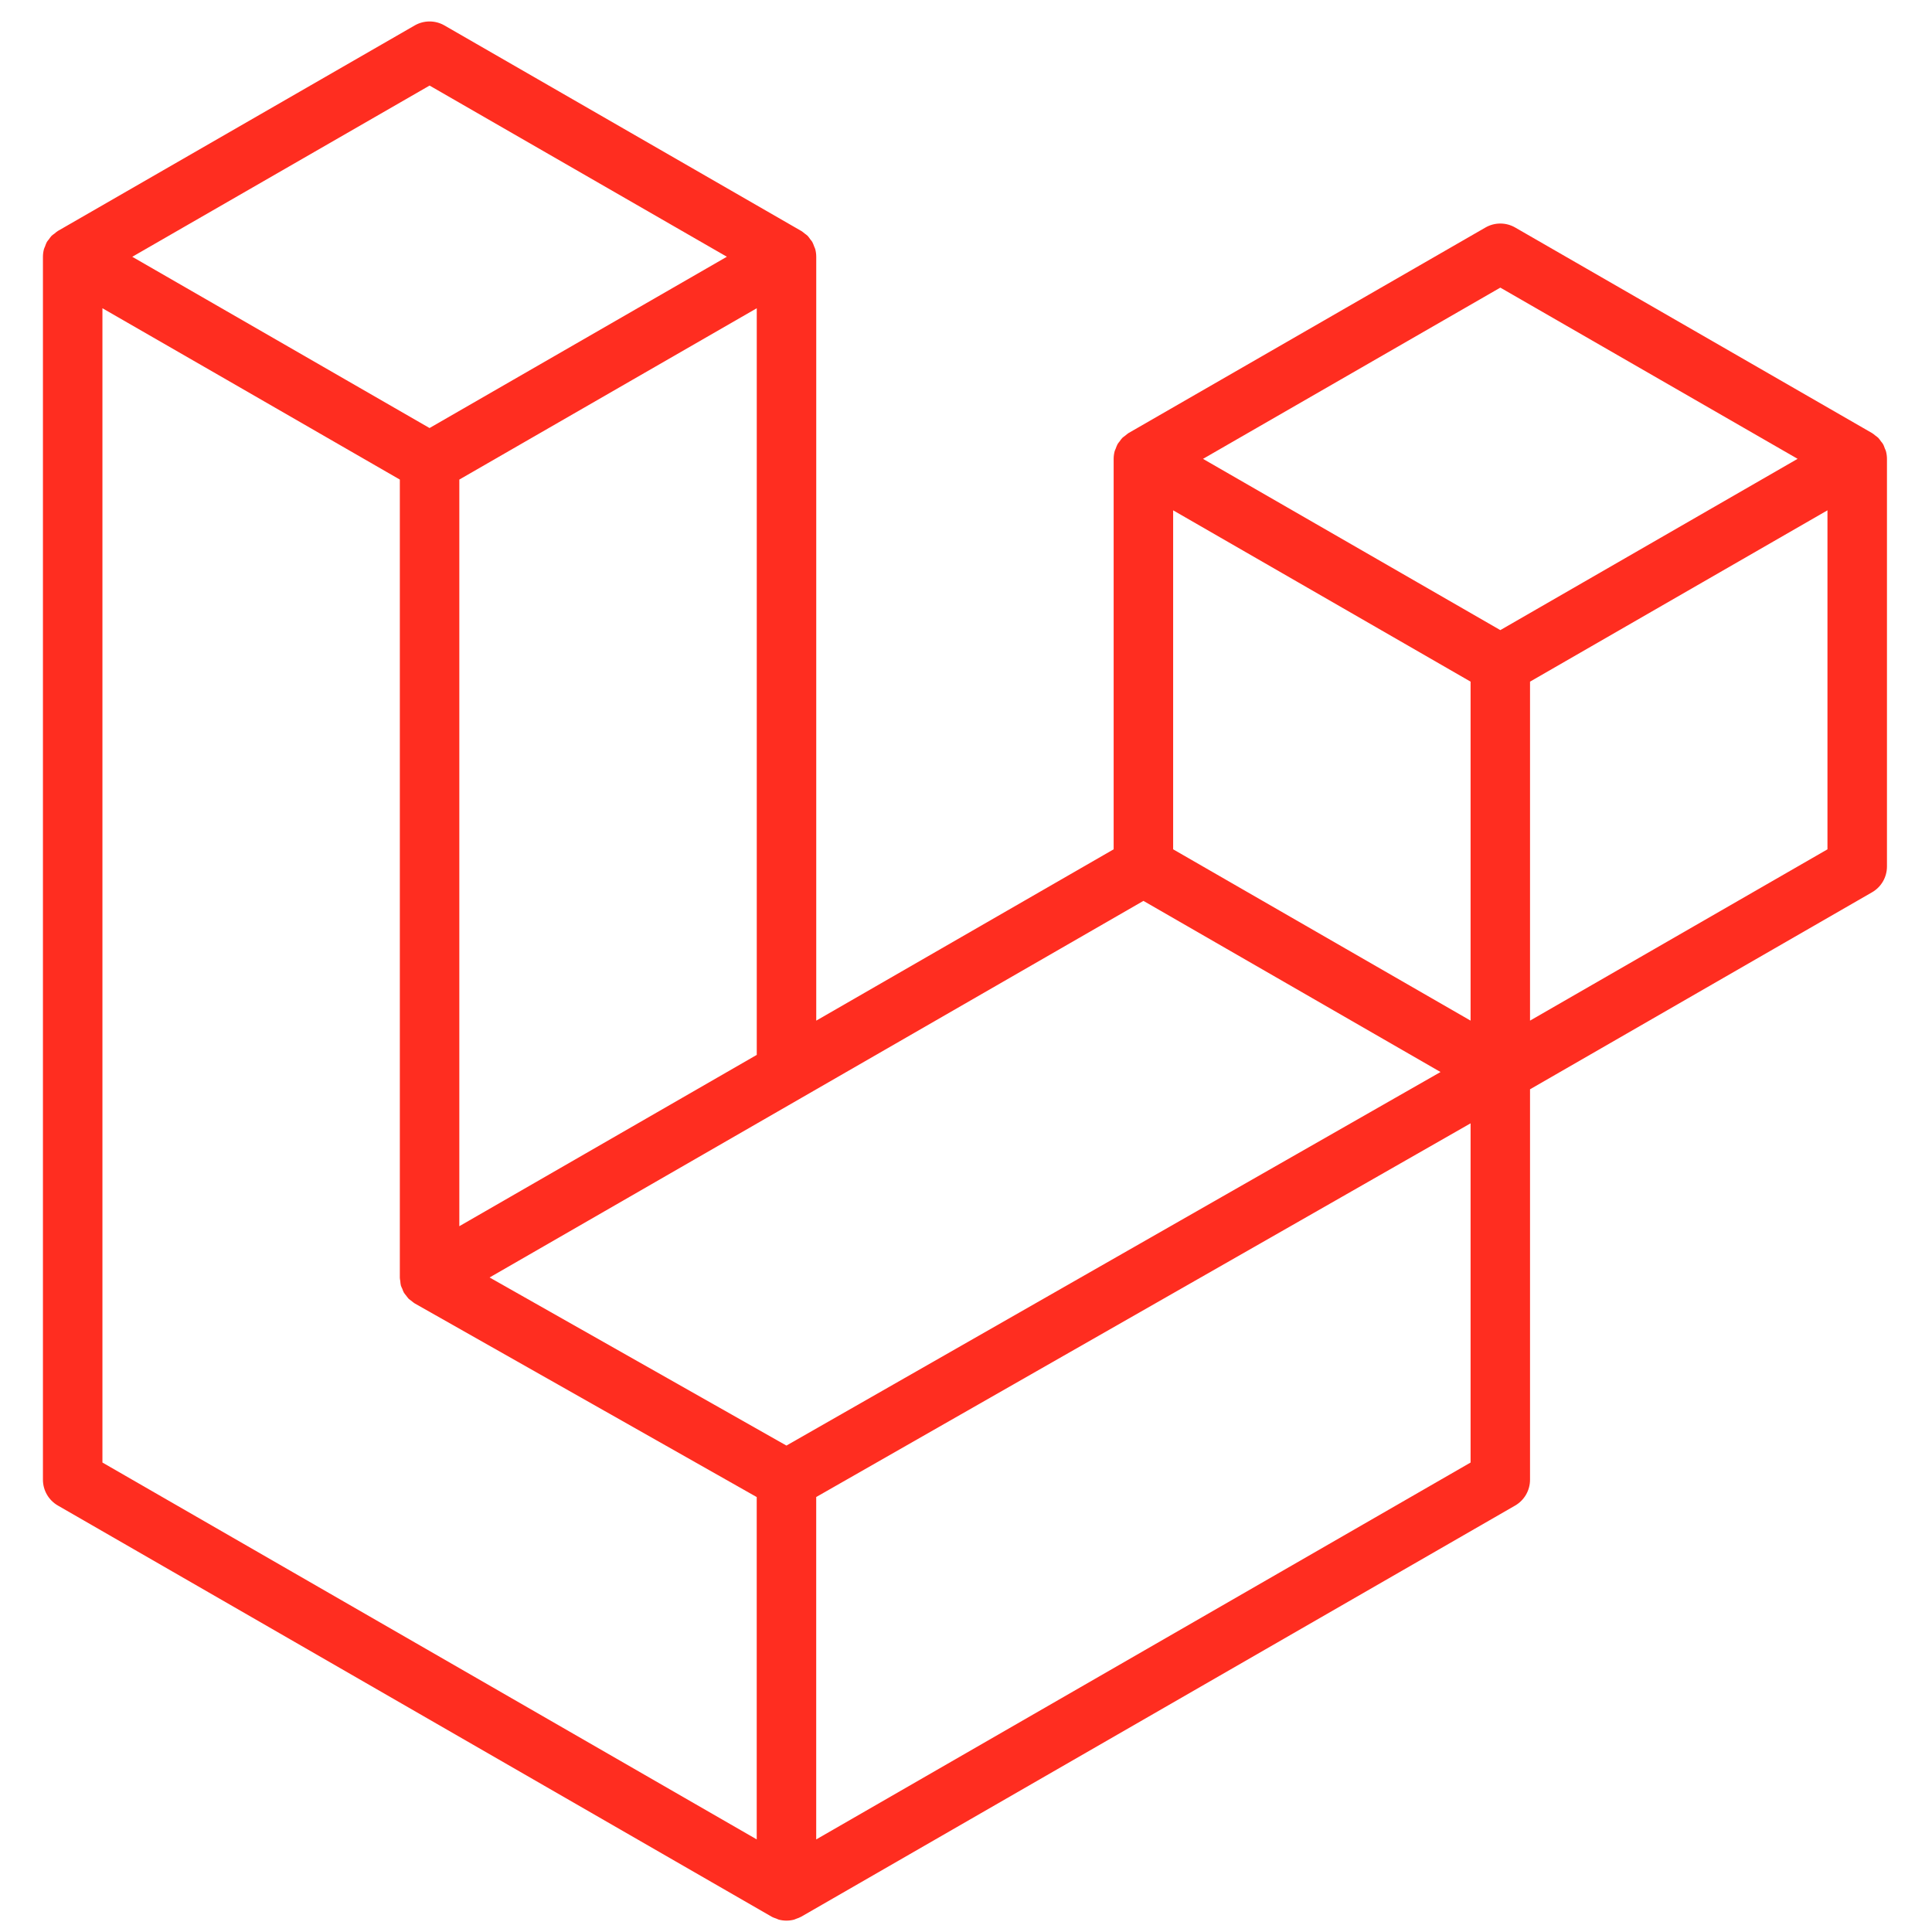
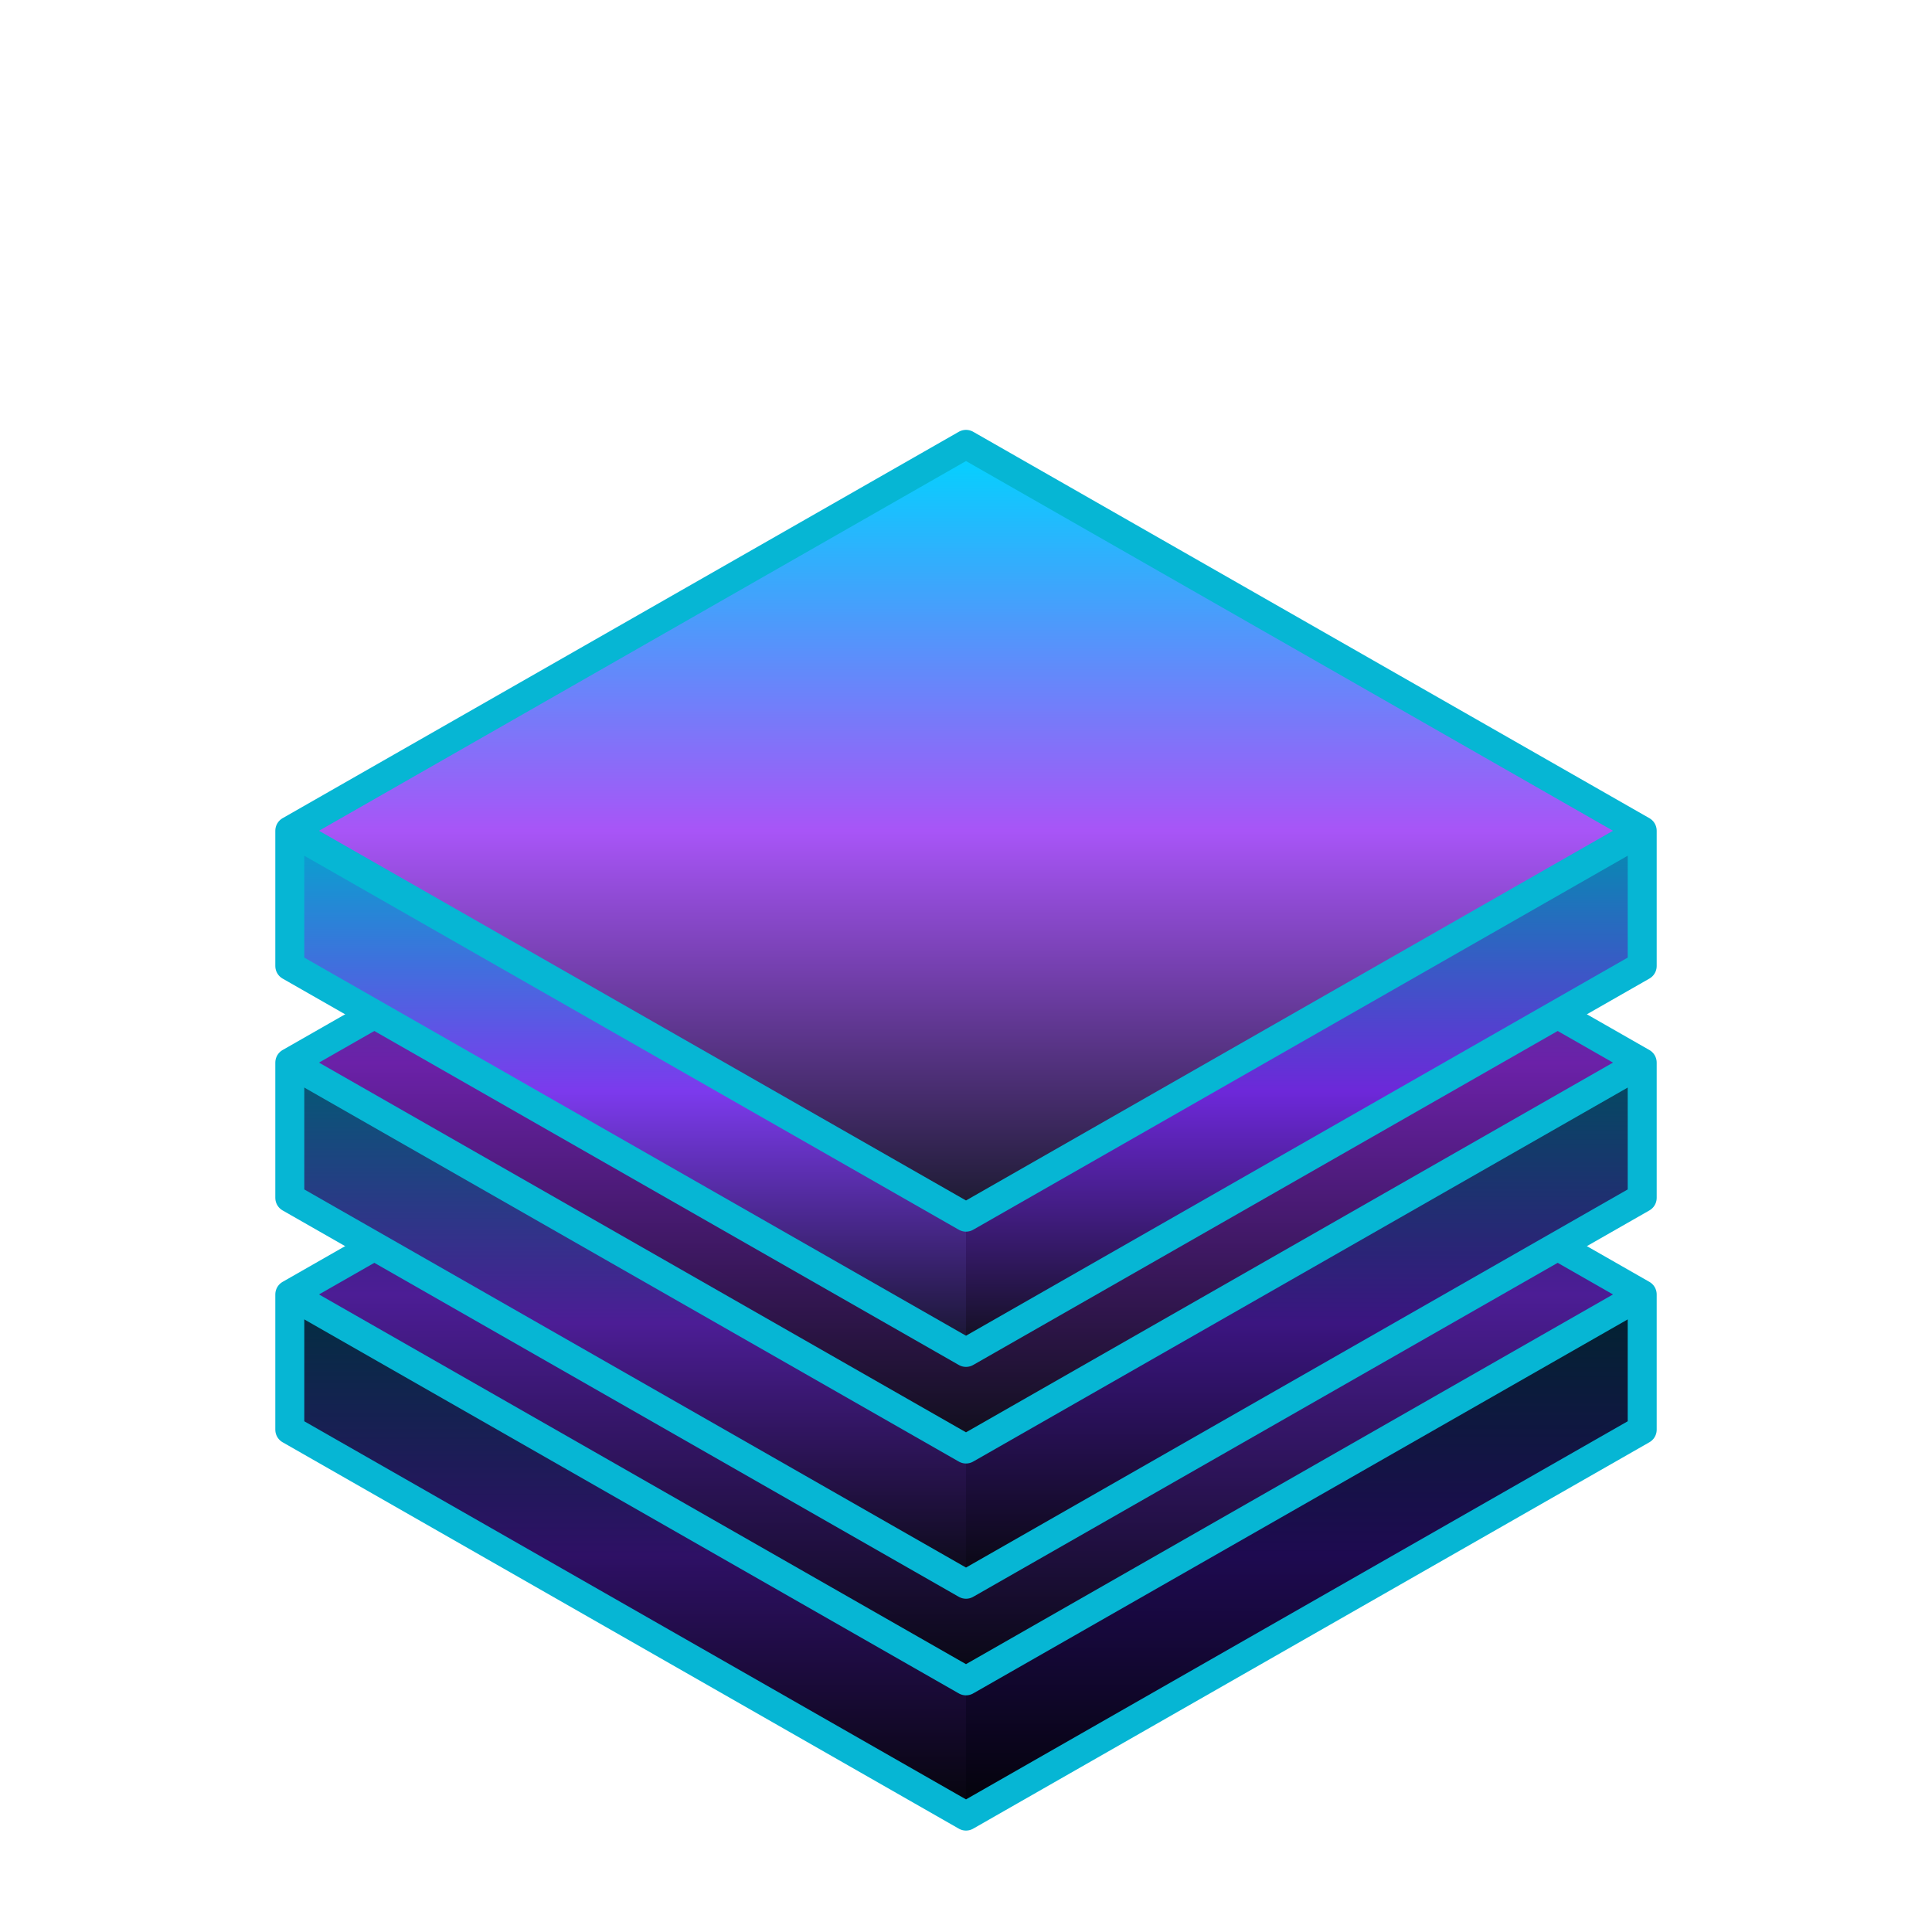
- <svg xmlns="http://www.w3.org/2000/svg" width="166" height="166" viewBox="0 0 166 166" fill="none">
-   <path fill-rule="evenodd" clip-rule="evenodd" d="M162.041 38.759C162.099 38.977 162.129 39.201 162.13 39.426V74.452C162.13 74.902 162.011 75.344 161.786 75.733C161.561 76.122 161.237 76.444 160.847 76.668L131.462 93.594V127.141C131.462 128.054 130.977 128.897 130.186 129.357L68.847 164.683C68.707 164.763 68.554 164.814 68.401 164.868C68.343 164.887 68.289 164.922 68.228 164.938C67.8 165.051 67.349 165.051 66.92 164.938C66.85 164.919 66.786 164.881 66.719 164.855C66.579 164.804 66.432 164.76 66.298 164.683L4.972 129.357C4.583 129.133 4.259 128.81 4.034 128.421C3.808 128.032 3.69 127.591 3.689 127.141L3.689 22.063C3.689 21.834 3.721 21.61 3.779 21.393C3.798 21.32 3.843 21.253 3.868 21.179C3.916 21.045 3.961 20.908 4.031 20.783C4.079 20.7 4.149 20.633 4.206 20.557C4.28 20.454 4.347 20.349 4.433 20.26C4.506 20.186 4.602 20.132 4.685 20.068C4.778 19.992 4.861 19.909 4.966 19.848L35.633 2.185C36.022 1.961 36.462 1.844 36.91 1.844C37.358 1.844 37.798 1.961 38.186 2.185L68.851 19.848H68.857C68.959 19.912 69.045 19.992 69.138 20.065C69.221 20.129 69.313 20.186 69.387 20.257C69.476 20.349 69.54 20.454 69.616 20.557C69.671 20.633 69.744 20.7 69.789 20.783C69.862 20.911 69.904 21.045 69.955 21.179C69.98 21.253 70.025 21.32 70.044 21.396C70.103 21.614 70.133 21.838 70.133 22.063V87.694L95.686 72.974V39.423C95.686 39.2 95.718 38.973 95.775 38.759C95.798 38.683 95.839 38.615 95.865 38.542C95.916 38.408 95.96 38.271 96.031 38.146C96.079 38.063 96.149 37.996 96.203 37.92C96.279 37.818 96.343 37.712 96.433 37.623C96.506 37.549 96.599 37.495 96.681 37.431C96.777 37.355 96.86 37.272 96.962 37.211L127.633 19.548C128.021 19.324 128.461 19.206 128.91 19.206C129.358 19.206 129.798 19.324 130.186 19.548L160.85 37.211C160.959 37.275 161.042 37.355 161.137 37.428C161.217 37.492 161.31 37.549 161.383 37.62C161.473 37.712 161.536 37.818 161.613 37.92C161.67 37.996 161.741 38.063 161.785 38.146C161.859 38.271 161.9 38.408 161.951 38.542C161.98 38.615 162.021 38.683 162.041 38.759ZM157.018 72.974V43.848L146.287 50.028L131.462 58.568V87.694L157.021 72.974H157.018ZM126.354 125.663V96.518L111.771 104.85L70.13 128.626V158.046L126.354 125.663ZM8.801 26.485V125.663L65.018 158.043V128.629L35.649 112L35.64 111.994L35.627 111.988C35.528 111.93 35.445 111.847 35.353 111.777C35.273 111.713 35.18 111.662 35.11 111.592L35.104 111.582C35.021 111.502 34.963 111.403 34.893 111.314C34.829 111.228 34.753 111.154 34.702 111.065L34.699 111.055C34.641 110.96 34.606 110.845 34.565 110.736C34.523 110.64 34.469 110.551 34.443 110.449C34.411 110.328 34.405 110.197 34.392 110.072C34.379 109.976 34.354 109.881 34.354 109.785V109.778V41.205L19.532 32.662L8.801 26.485ZM36.913 7.35L11.364 22.063L36.907 36.777L62.453 22.06L36.907 7.35H36.913ZM50.2 99.174L65.022 90.637V26.485L54.291 32.665L39.466 41.205V105.357L50.2 99.174ZM128.91 24.713L103.363 39.426L128.91 54.14L154.453 39.423L128.91 24.713ZM126.354 58.568L111.529 50.028L100.798 43.848V72.974L115.619 81.511L126.354 87.694V58.568ZM67.571 124.205L105.042 102.803L123.772 92.109L98.245 77.405L68.854 94.334L42.066 109.762L67.571 124.205Z" fill="#FF2D20" />
+ <svg xmlns="http://www.w3.org/2000/svg" viewBox="0 0 100 100">
+   <defs>
+     <linearGradient id="logo-gradient-694039df272b0-top-face" x1="0%" y1="0%" x2="0%" y2="100%">
+       <stop offset="0%" stop-color="#00d4ff" />
+       <stop offset="50%" stop-color="#a855f7" />
+       <stop offset="100%" stop-color="#1a1a2e" />
+     </linearGradient>
+     <linearGradient id="logo-gradient-694039df272b0-top-left" x1="0%" y1="0%" x2="0%" y2="100%">
+       <stop offset="0%" stop-color="#00a8cc" />
+       <stop offset="50%" stop-color="#7c3aed" />
+       <stop offset="100%" stop-color="#15152a" />
+     </linearGradient>
+     <linearGradient id="logo-gradient-694039df272b0-top-right" x1="0%" y1="0%" x2="0%" y2="100%">
+       <stop offset="0%" stop-color="#0090b0" />
+       <stop offset="50%" stop-color="#6d28d9" />
+       <stop offset="100%" stop-color="#0f0f1a" />
+     </linearGradient>
+     <linearGradient id="logo-gradient-694039df272b0-mid-face" x1="0%" y1="0%" x2="0%" y2="100%">
+       <stop offset="0%" stop-color="#007a99" />
+       <stop offset="50%" stop-color="#6b21a8" />
+       <stop offset="100%" stop-color="#0f0f1a" />
+     </linearGradient>
+     <linearGradient id="logo-gradient-694039df272b0-mid-left" x1="0%" y1="0%" x2="0%" y2="100%">
+       <stop offset="0%" stop-color="#005c73" />
+       <stop offset="50%" stop-color="#4c1d95" />
+       <stop offset="100%" stop-color="#0a0a14" />
+     </linearGradient>
+     <linearGradient id="logo-gradient-694039df272b0-mid-right" x1="0%" y1="0%" x2="0%" y2="100%">
+       <stop offset="0%" stop-color="#004d60" />
+       <stop offset="50%" stop-color="#3b1580" />
+       <stop offset="100%" stop-color="#08080f" />
+     </linearGradient>
+     <linearGradient id="logo-gradient-694039df272b0-bot-face" x1="0%" y1="0%" x2="0%" y2="100%">
+       <stop offset="0%" stop-color="#004455" />
+       <stop offset="50%" stop-color="#4c1d95" />
+       <stop offset="100%" stop-color="#080812" />
+     </linearGradient>
+     <linearGradient id="logo-gradient-694039df272b0-bot-left" x1="0%" y1="0%" x2="0%" y2="100%">
+       <stop offset="0%" stop-color="#003040" />
+       <stop offset="50%" stop-color="#2e1065" />
+       <stop offset="100%" stop-color="#05050a" />
+     </linearGradient>
+     <linearGradient id="logo-gradient-694039df272b0-bot-right" x1="0%" y1="0%" x2="0%" y2="100%">
+       <stop offset="0%" stop-color="#002530" />
+       <stop offset="50%" stop-color="#1e0a50" />
+       <stop offset="100%" stop-color="#030308" />
+     </linearGradient>
+   </defs>
+   <g transform="translate(0, 12)">
+     <path d="M50 35 L15 55 L50 75 L85 55 Z" fill="url(#logo-gradient-694039df272b0-bot-face)" stroke="none" />
+     <path d="M15 55 L15 62 L50 82 L50 75 Z" fill="url(#logo-gradient-694039df272b0-bot-left)" stroke="none" />
+     <path d="M85 55 L85 62 L50 82 L50 75 Z" fill="url(#logo-gradient-694039df272b0-bot-right)" stroke="none" />
+     <path d="M50 35 L15 55 L15 62 L50 82 L85 62 L85 55 Z" fill="none" stroke="#06b6d4" stroke-width="1.5" stroke-linejoin="round" />
+     <path d="M15 55 L50 75 L85 55" fill="none" stroke="#06b6d4" stroke-width="1.5" stroke-linejoin="round" />
+   </g>
+   <g transform="translate(0, 0)">
+     <path d="M50 35 L15 55 L50 75 L85 55 Z" fill="url(#logo-gradient-694039df272b0-mid-face)" stroke="none" />
+     <path d="M15 55 L15 62 L50 82 L50 75 Z" fill="url(#logo-gradient-694039df272b0-mid-left)" stroke="none" />
+     <path d="M85 55 L85 62 L50 82 L50 75 Z" fill="url(#logo-gradient-694039df272b0-mid-right)" stroke="none" />
+     <path d="M50 35 L15 55 L15 62 L50 82 L85 62 L85 55 Z" fill="none" stroke="#06b6d4" stroke-width="1.5" stroke-linejoin="round" />
+     <path d="M15 55 L50 75 L85 55" fill="none" stroke="#06b6d4" stroke-width="1.5" stroke-linejoin="round" />
+   </g>
+   <g transform="translate(0, -12)">
+     <path d="M50 35 L15 55 L50 75 L85 55 Z" fill="url(#logo-gradient-694039df272b0-top-face)" stroke="none" />
+     <path d="M15 55 L15 62 L50 82 L50 75 Z" fill="url(#logo-gradient-694039df272b0-top-left)" stroke="none" />
+     <path d="M85 55 L85 62 L50 82 L50 75 Z" fill="url(#logo-gradient-694039df272b0-top-right)" stroke="none" />
+     <path d="M50 35 L15 55 L15 62 L50 82 L85 62 L85 55 Z" fill="none" stroke="#06b6d4" stroke-width="1.5" stroke-linejoin="round" />
+     <path d="M15 55 L50 75 L85 55" fill="none" stroke="#06b6d4" stroke-width="1.5" stroke-linejoin="round" />
+   </g>
</svg>
